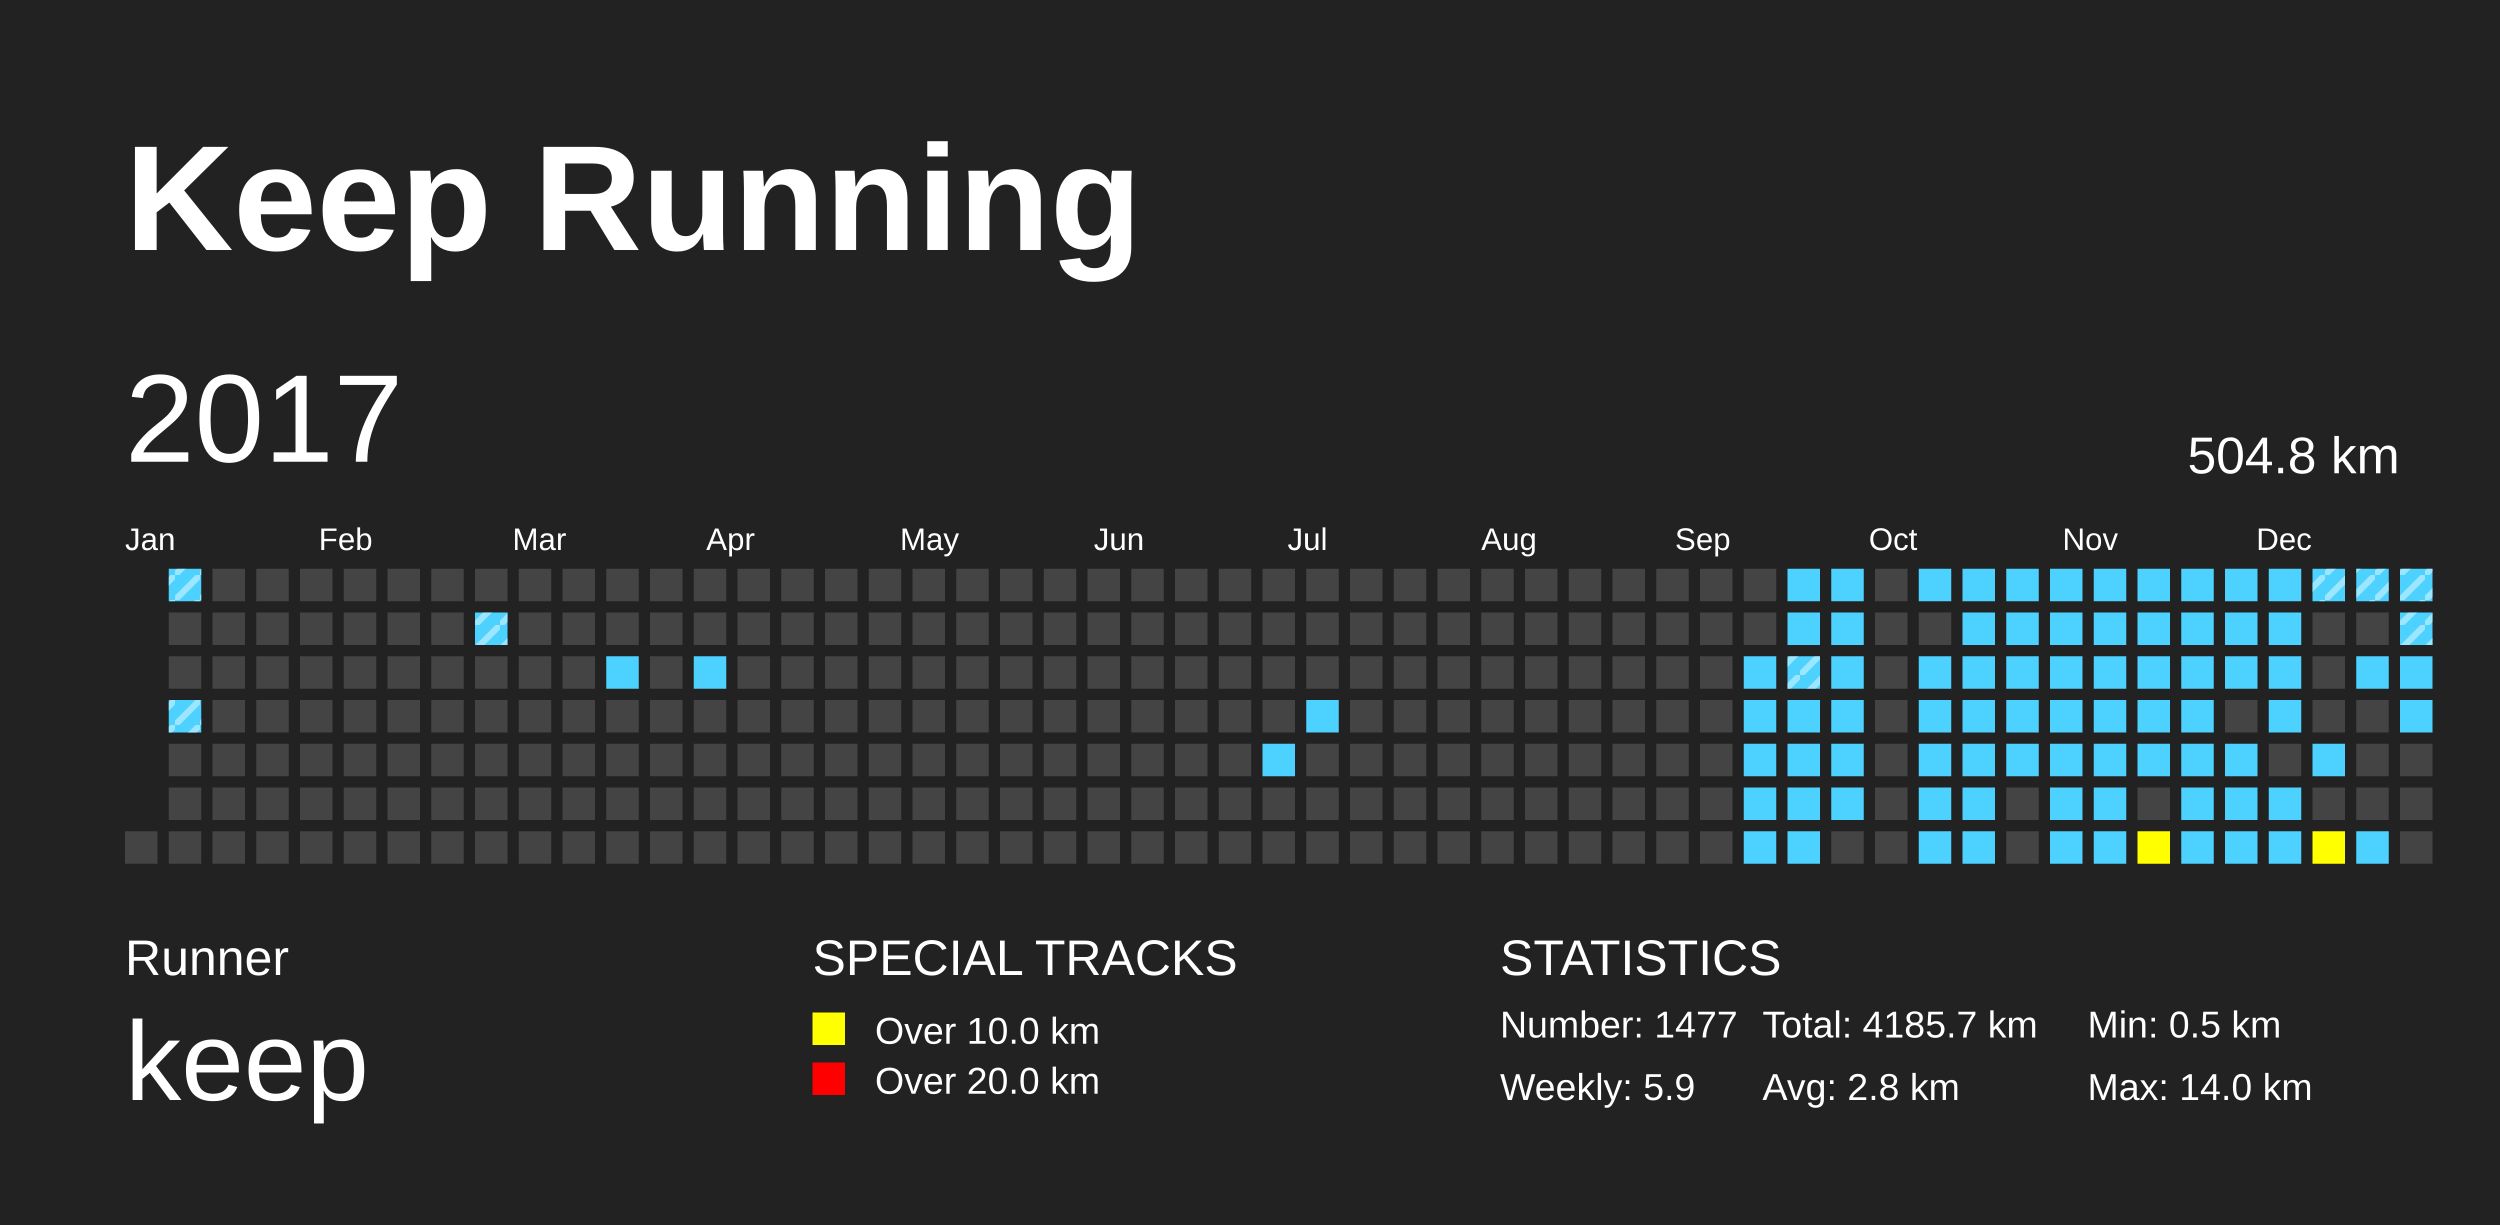
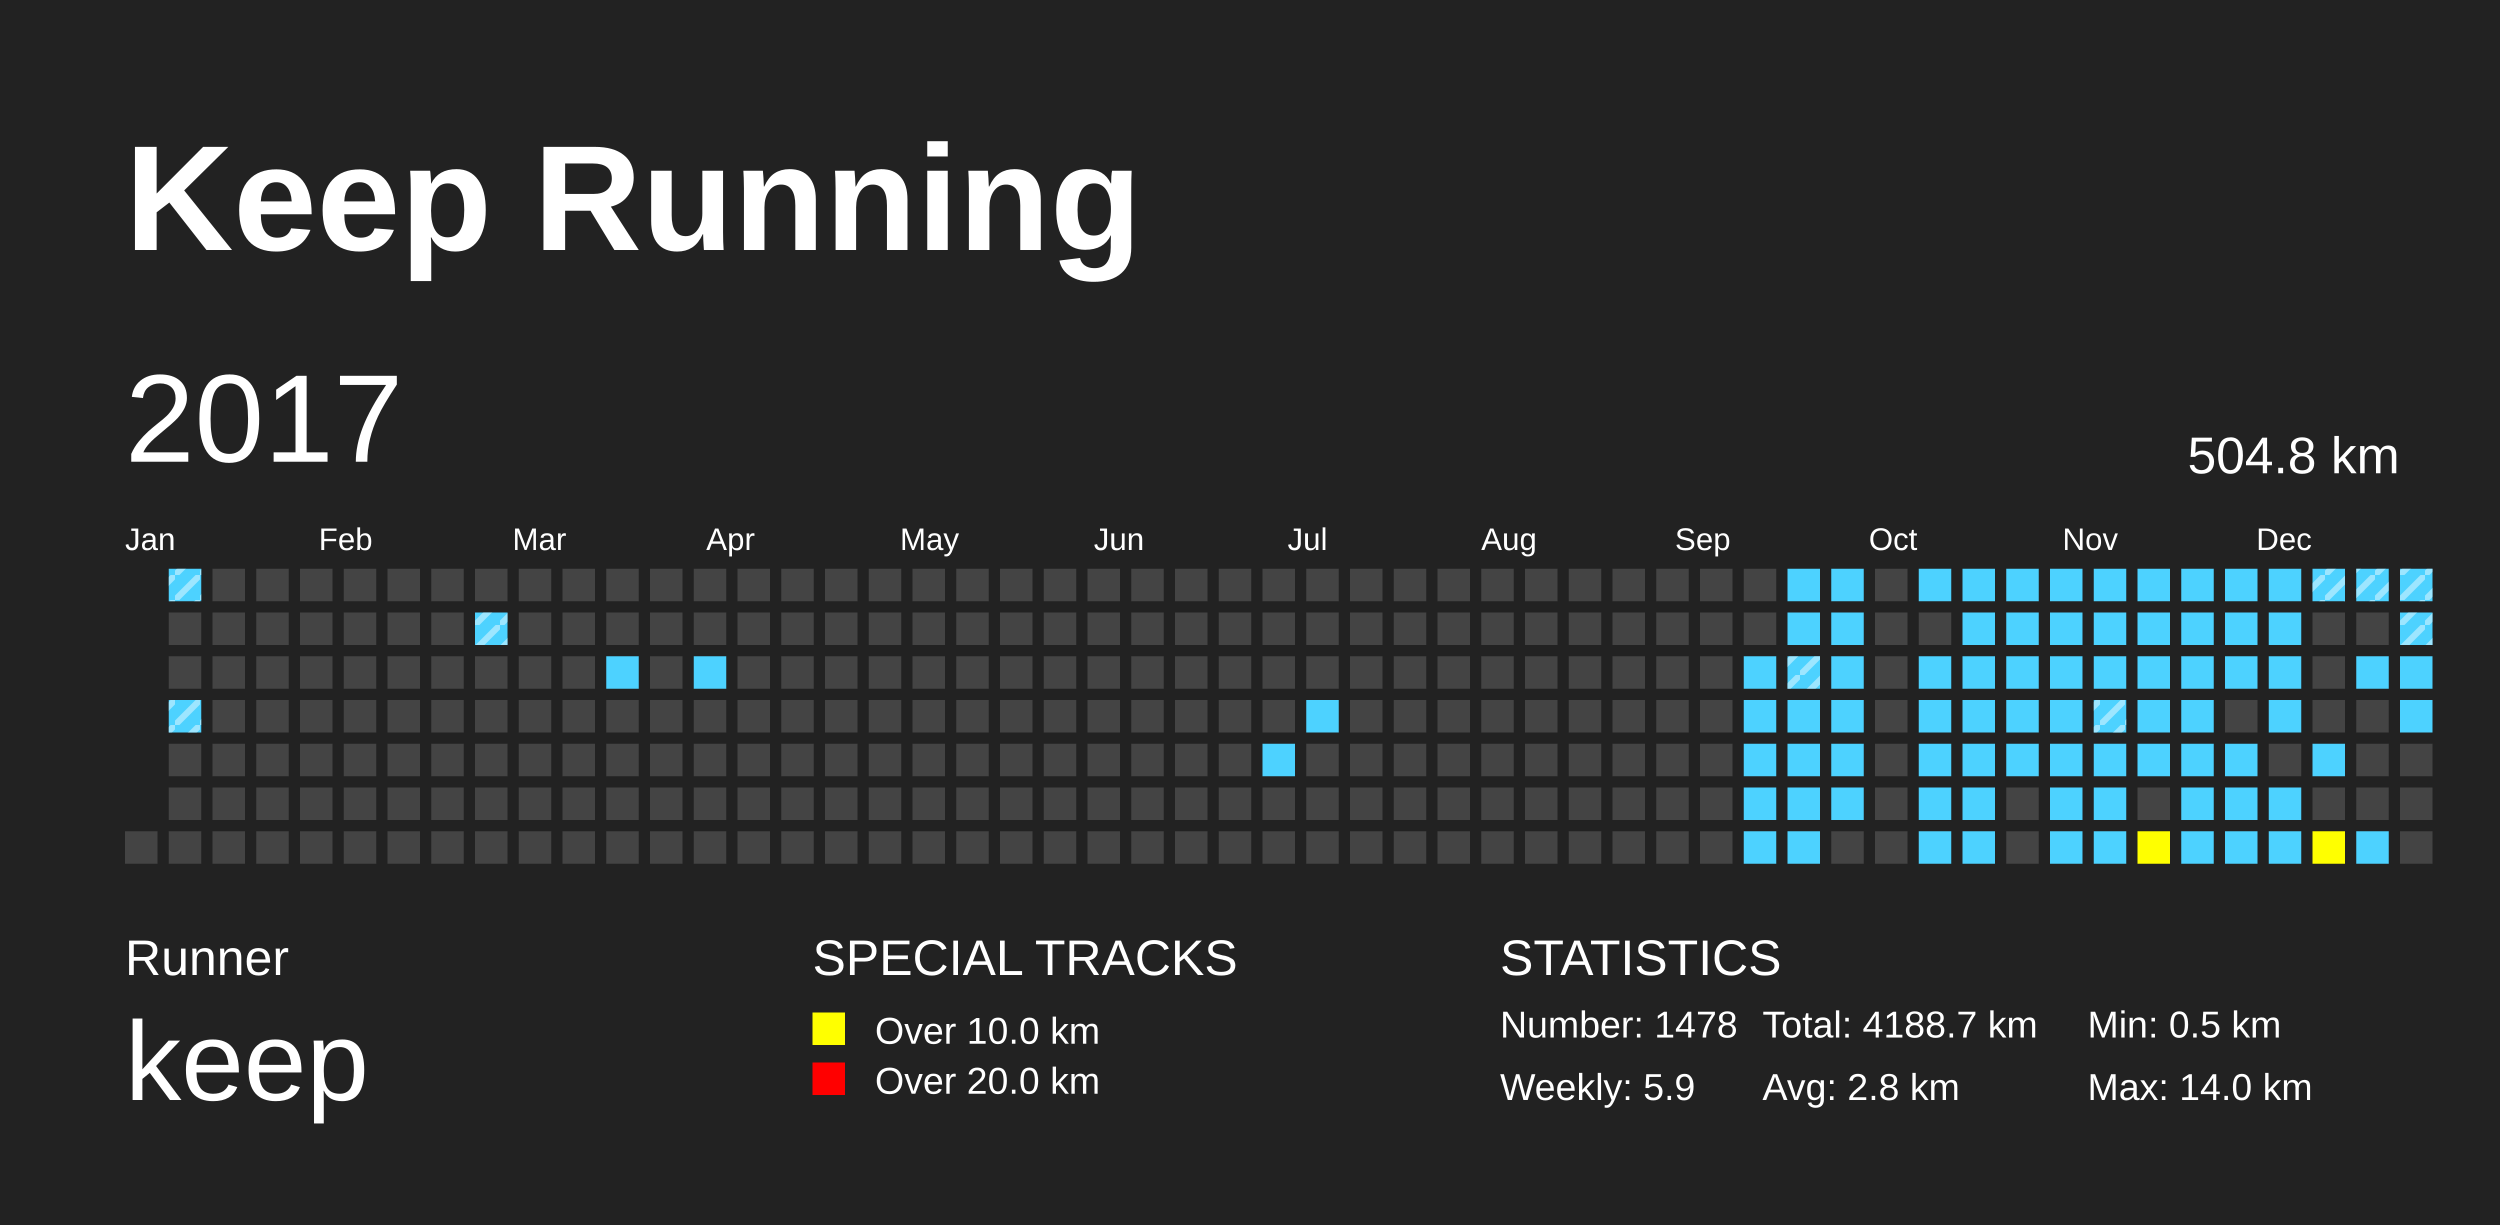
<svg xmlns="http://www.w3.org/2000/svg" baseProfile="full" height="98mm" version="1.1" viewBox="0,0,200,98" width="200mm">
  <defs>
    <pattern height="2" id="indoor-stripe" patternUnits="userSpaceOnUse" width="2">
      <line stroke="white" stroke-opacity="0.45" stroke-width="0.5" x1="0" x2="2" y1="2" y2="0" />
    </pattern>
  </defs>
  <rect fill="#222222" height="98" width="200" x="0" y="0" />
  <text fill="#FFFFFF" style="font-size:12px; font-family:Arial; font-weight:bold;" x="10" y="20">Keep Running</text>
  <text fill="#FFFFFF" style="font-size:4px; font-family:Arial" x="10" y="78">Runner</text>
  <text fill="#FFFFFF" style="font-size:9px; font-family:Arial" x="10" y="88">keep</text>
  <text fill="#FFFFFF" style="font-size:4px; font-family:Arial" x="65" y="78">SPECIAL TRACKS</text>
  <rect fill="yellow" height="2.6" width="2.6" x="65" y="81" />
  <text fill="#FFFFFF" style="font-size:3px; font-family:Arial" x="70" y="83.5">Over 10.0 km</text>
  <rect fill="red" height="2.6" width="2.6" x="65" y="85" />
  <text fill="#FFFFFF" style="font-size:3px; font-family:Arial" x="70" y="87.5">Over 20.0 km</text>
  <text fill="#FFFFFF" style="font-size:4px; font-family:Arial" x="120" y="78">STATISTICS</text>
-   <text fill="#FFFFFF" style="font-size:3px; font-family:Arial" x="120" y="83">Number: 1477</text>
+   <text fill="#FFFFFF" style="font-size:3px; font-family:Arial" x="120" y="83">Number: 1478</text>
  <text fill="#FFFFFF" style="font-size:3px; font-family:Arial" x="120" y="88">Weekly: 5.9</text>
-   <text fill="#FFFFFF" style="font-size:3px; font-family:Arial" x="141" y="83">Total: 4185.7 km</text>
+   <text fill="#FFFFFF" style="font-size:3px; font-family:Arial" x="141" y="83">Total: 4188.7 km</text>
  <text fill="#FFFFFF" style="font-size:3px; font-family:Arial" x="141" y="88">Avg: 2.8 km</text>
  <text fill="#FFFFFF" style="font-size:3px; font-family:Arial" x="167" y="83">Min: 0.5 km</text>
  <text fill="#FFFFFF" style="font-size:3px; font-family:Arial" x="167" y="88">Max: 14.0 km</text>
  <text dominant-baseline="hanging" fill="#FFFFFF" style="font-size:10.0px; font-family:Arial;" x="10" y="30">2017</text>
  <text dominant-baseline="hanging" fill="#FFFFFF" style="font-size:4.125px; font-family:Arial;" x="175" y="35">504.8 km</text>
  <text fill="#FFFFFF" style="font-size:2.5px; font-family:Arial" x="10.0" y="44">Jan</text>
  <text fill="#FFFFFF" style="font-size:2.5px; font-family:Arial" x="25.5" y="44">Feb</text>
  <text fill="#FFFFFF" style="font-size:2.5px; font-family:Arial" x="41.0" y="44">Mar</text>
  <text fill="#FFFFFF" style="font-size:2.5px; font-family:Arial" x="56.5" y="44">Apr</text>
  <text fill="#FFFFFF" style="font-size:2.5px; font-family:Arial" x="72.0" y="44">May</text>
  <text fill="#FFFFFF" style="font-size:2.5px; font-family:Arial" x="87.5" y="44">Jun</text>
  <text fill="#FFFFFF" style="font-size:2.5px; font-family:Arial" x="103.0" y="44">Jul</text>
  <text fill="#FFFFFF" style="font-size:2.5px; font-family:Arial" x="118.5" y="44">Aug</text>
  <text fill="#FFFFFF" style="font-size:2.5px; font-family:Arial" x="134.0" y="44">Sep</text>
  <text fill="#FFFFFF" style="font-size:2.5px; font-family:Arial" x="149.5" y="44">Oct</text>
  <text fill="#FFFFFF" style="font-size:2.5px; font-family:Arial" x="165.0" y="44">Nov</text>
  <text fill="#FFFFFF" style="font-size:2.5px; font-family:Arial" x="180.5" y="44">Dec</text>
  <rect fill="#444444" height="2.6" width="2.6" x="10.0" y="66.5" />
  <rect fill="#4DD2FF" height="2.6" width="2.6" x="13.5" y="45.5" />
  <rect fill="url(#indoor-stripe)" height="2.6" style="pointer-events: none;" width="2.6" x="13.5" y="45.5" />
  <rect fill="#444444" height="2.6" width="2.6" x="13.5" y="49.0" />
  <rect fill="#444444" height="2.6" width="2.6" x="13.5" y="52.5" />
  <rect fill="#4DD2FF" height="2.6" width="2.6" x="13.5" y="56.0" />
  <rect fill="url(#indoor-stripe)" height="2.6" style="pointer-events: none;" width="2.6" x="13.5" y="56.0" />
  <rect fill="#444444" height="2.6" width="2.6" x="13.5" y="59.5" />
  <rect fill="#444444" height="2.6" width="2.6" x="13.5" y="63.0" />
  <rect fill="#444444" height="2.6" width="2.6" x="13.5" y="66.5" />
  <rect fill="#444444" height="2.6" width="2.6" x="17.0" y="45.5" />
  <rect fill="#444444" height="2.6" width="2.6" x="17.0" y="49.0" />
  <rect fill="#444444" height="2.6" width="2.6" x="17.0" y="52.5" />
  <rect fill="#444444" height="2.6" width="2.6" x="17.0" y="56.0" />
  <rect fill="#444444" height="2.6" width="2.6" x="17.0" y="59.5" />
  <rect fill="#444444" height="2.6" width="2.6" x="17.0" y="63.0" />
  <rect fill="#444444" height="2.6" width="2.6" x="17.0" y="66.5" />
  <rect fill="#444444" height="2.6" width="2.6" x="20.5" y="45.5" />
  <rect fill="#444444" height="2.6" width="2.6" x="20.5" y="49.0" />
  <rect fill="#444444" height="2.6" width="2.6" x="20.5" y="52.5" />
  <rect fill="#444444" height="2.6" width="2.6" x="20.5" y="56.0" />
  <rect fill="#444444" height="2.6" width="2.6" x="20.5" y="59.5" />
  <rect fill="#444444" height="2.6" width="2.6" x="20.5" y="63.0" />
  <rect fill="#444444" height="2.6" width="2.6" x="20.5" y="66.5" />
  <rect fill="#444444" height="2.6" width="2.6" x="24.0" y="45.5" />
  <rect fill="#444444" height="2.6" width="2.6" x="24.0" y="49.0" />
  <rect fill="#444444" height="2.6" width="2.6" x="24.0" y="52.5" />
  <rect fill="#444444" height="2.6" width="2.6" x="24.0" y="56.0" />
  <rect fill="#444444" height="2.6" width="2.6" x="24.0" y="59.5" />
  <rect fill="#444444" height="2.6" width="2.6" x="24.0" y="63.0" />
  <rect fill="#444444" height="2.6" width="2.6" x="24.0" y="66.5" />
  <rect fill="#444444" height="2.6" width="2.6" x="27.5" y="45.5" />
  <rect fill="#444444" height="2.6" width="2.6" x="27.5" y="49.0" />
  <rect fill="#444444" height="2.6" width="2.6" x="27.5" y="52.5" />
  <rect fill="#444444" height="2.6" width="2.6" x="27.5" y="56.0" />
  <rect fill="#444444" height="2.6" width="2.6" x="27.5" y="59.5" />
  <rect fill="#444444" height="2.6" width="2.6" x="27.5" y="63.0" />
  <rect fill="#444444" height="2.6" width="2.6" x="27.5" y="66.5" />
  <rect fill="#444444" height="2.6" width="2.6" x="31.0" y="45.5" />
  <rect fill="#444444" height="2.6" width="2.6" x="31.0" y="49.0" />
  <rect fill="#444444" height="2.6" width="2.6" x="31.0" y="52.5" />
  <rect fill="#444444" height="2.6" width="2.6" x="31.0" y="56.0" />
  <rect fill="#444444" height="2.6" width="2.6" x="31.0" y="59.5" />
  <rect fill="#444444" height="2.6" width="2.6" x="31.0" y="63.0" />
  <rect fill="#444444" height="2.6" width="2.6" x="31.0" y="66.5" />
  <rect fill="#444444" height="2.6" width="2.6" x="34.5" y="45.5" />
  <rect fill="#444444" height="2.6" width="2.6" x="34.5" y="49.0" />
  <rect fill="#444444" height="2.6" width="2.6" x="34.5" y="52.5" />
  <rect fill="#444444" height="2.6" width="2.6" x="34.5" y="56.0" />
  <rect fill="#444444" height="2.6" width="2.6" x="34.5" y="59.5" />
  <rect fill="#444444" height="2.6" width="2.6" x="34.5" y="63.0" />
  <rect fill="#444444" height="2.6" width="2.6" x="34.5" y="66.5" />
  <rect fill="#444444" height="2.6" width="2.6" x="38.0" y="45.5" />
  <rect fill="#4DD2FF" height="2.6" width="2.6" x="38.0" y="49.0" />
  <rect fill="url(#indoor-stripe)" height="2.6" style="pointer-events: none;" width="2.6" x="38.0" y="49.0" />
  <rect fill="#444444" height="2.6" width="2.6" x="38.0" y="52.5" />
  <rect fill="#444444" height="2.6" width="2.6" x="38.0" y="56.0" />
  <rect fill="#444444" height="2.6" width="2.6" x="38.0" y="59.5" />
  <rect fill="#444444" height="2.6" width="2.6" x="38.0" y="63.0" />
  <rect fill="#444444" height="2.6" width="2.6" x="38.0" y="66.5" />
  <rect fill="#444444" height="2.6" width="2.6" x="41.5" y="45.5" />
  <rect fill="#444444" height="2.6" width="2.6" x="41.5" y="49.0" />
  <rect fill="#444444" height="2.6" width="2.6" x="41.5" y="52.5" />
  <rect fill="#444444" height="2.6" width="2.6" x="41.5" y="56.0" />
  <rect fill="#444444" height="2.6" width="2.6" x="41.5" y="59.5" />
  <rect fill="#444444" height="2.6" width="2.6" x="41.5" y="63.0" />
  <rect fill="#444444" height="2.6" width="2.6" x="41.5" y="66.5" />
  <rect fill="#444444" height="2.6" width="2.6" x="45.0" y="45.5" />
  <rect fill="#444444" height="2.6" width="2.6" x="45.0" y="49.0" />
  <rect fill="#444444" height="2.6" width="2.6" x="45.0" y="52.5" />
  <rect fill="#444444" height="2.6" width="2.6" x="45.0" y="56.0" />
  <rect fill="#444444" height="2.6" width="2.6" x="45.0" y="59.5" />
  <rect fill="#444444" height="2.6" width="2.6" x="45.0" y="63.0" />
  <rect fill="#444444" height="2.6" width="2.6" x="45.0" y="66.5" />
  <rect fill="#444444" height="2.6" width="2.6" x="48.5" y="45.5" />
  <rect fill="#444444" height="2.6" width="2.6" x="48.5" y="49.0" />
  <rect fill="#4DD2FF" height="2.6" width="2.6" x="48.5" y="52.5" />
  <rect fill="#444444" height="2.6" width="2.6" x="48.5" y="56.0" />
  <rect fill="#444444" height="2.6" width="2.6" x="48.5" y="59.5" />
  <rect fill="#444444" height="2.6" width="2.6" x="48.5" y="63.0" />
  <rect fill="#444444" height="2.6" width="2.6" x="48.5" y="66.5" />
  <rect fill="#444444" height="2.6" width="2.6" x="52.0" y="45.5" />
  <rect fill="#444444" height="2.6" width="2.6" x="52.0" y="49.0" />
  <rect fill="#444444" height="2.6" width="2.6" x="52.0" y="52.5" />
  <rect fill="#444444" height="2.6" width="2.6" x="52.0" y="56.0" />
  <rect fill="#444444" height="2.6" width="2.6" x="52.0" y="59.5" />
  <rect fill="#444444" height="2.6" width="2.6" x="52.0" y="63.0" />
  <rect fill="#444444" height="2.6" width="2.6" x="52.0" y="66.5" />
  <rect fill="#444444" height="2.6" width="2.6" x="55.5" y="45.5" />
  <rect fill="#444444" height="2.6" width="2.6" x="55.5" y="49.0" />
  <rect fill="#4DD2FF" height="2.6" width="2.6" x="55.5" y="52.5" />
  <rect fill="#444444" height="2.6" width="2.6" x="55.5" y="56.0" />
  <rect fill="#444444" height="2.6" width="2.6" x="55.5" y="59.5" />
  <rect fill="#444444" height="2.6" width="2.6" x="55.5" y="63.0" />
  <rect fill="#444444" height="2.6" width="2.6" x="55.5" y="66.5" />
  <rect fill="#444444" height="2.6" width="2.6" x="59.0" y="45.5" />
  <rect fill="#444444" height="2.6" width="2.6" x="59.0" y="49.0" />
  <rect fill="#444444" height="2.6" width="2.6" x="59.0" y="52.5" />
  <rect fill="#444444" height="2.6" width="2.6" x="59.0" y="56.0" />
  <rect fill="#444444" height="2.6" width="2.6" x="59.0" y="59.5" />
  <rect fill="#444444" height="2.6" width="2.6" x="59.0" y="63.0" />
  <rect fill="#444444" height="2.6" width="2.6" x="59.0" y="66.5" />
  <rect fill="#444444" height="2.6" width="2.6" x="62.5" y="45.5" />
  <rect fill="#444444" height="2.6" width="2.6" x="62.5" y="49.0" />
  <rect fill="#444444" height="2.6" width="2.6" x="62.5" y="52.5" />
  <rect fill="#444444" height="2.6" width="2.6" x="62.5" y="56.0" />
  <rect fill="#444444" height="2.6" width="2.6" x="62.5" y="59.5" />
  <rect fill="#444444" height="2.6" width="2.6" x="62.5" y="63.0" />
  <rect fill="#444444" height="2.6" width="2.6" x="62.5" y="66.5" />
  <rect fill="#444444" height="2.6" width="2.6" x="66.0" y="45.5" />
  <rect fill="#444444" height="2.6" width="2.6" x="66.0" y="49.0" />
  <rect fill="#444444" height="2.6" width="2.6" x="66.0" y="52.5" />
  <rect fill="#444444" height="2.6" width="2.6" x="66.0" y="56.0" />
  <rect fill="#444444" height="2.6" width="2.6" x="66.0" y="59.5" />
  <rect fill="#444444" height="2.6" width="2.6" x="66.0" y="63.0" />
  <rect fill="#444444" height="2.6" width="2.6" x="66.0" y="66.5" />
  <rect fill="#444444" height="2.6" width="2.6" x="69.5" y="45.5" />
  <rect fill="#444444" height="2.6" width="2.6" x="69.5" y="49.0" />
  <rect fill="#444444" height="2.6" width="2.6" x="69.5" y="52.5" />
  <rect fill="#444444" height="2.6" width="2.6" x="69.5" y="56.0" />
  <rect fill="#444444" height="2.6" width="2.6" x="69.5" y="59.5" />
  <rect fill="#444444" height="2.6" width="2.6" x="69.5" y="63.0" />
  <rect fill="#444444" height="2.6" width="2.6" x="69.5" y="66.5" />
  <rect fill="#444444" height="2.6" width="2.6" x="73.0" y="45.5" />
  <rect fill="#444444" height="2.6" width="2.6" x="73.0" y="49.0" />
  <rect fill="#444444" height="2.6" width="2.6" x="73.0" y="52.5" />
  <rect fill="#444444" height="2.6" width="2.6" x="73.0" y="56.0" />
  <rect fill="#444444" height="2.6" width="2.6" x="73.0" y="59.5" />
  <rect fill="#444444" height="2.6" width="2.6" x="73.0" y="63.0" />
  <rect fill="#444444" height="2.6" width="2.6" x="73.0" y="66.5" />
  <rect fill="#444444" height="2.6" width="2.6" x="76.5" y="45.5" />
  <rect fill="#444444" height="2.6" width="2.6" x="76.5" y="49.0" />
  <rect fill="#444444" height="2.6" width="2.6" x="76.5" y="52.5" />
  <rect fill="#444444" height="2.6" width="2.6" x="76.5" y="56.0" />
  <rect fill="#444444" height="2.6" width="2.6" x="76.5" y="59.5" />
  <rect fill="#444444" height="2.6" width="2.6" x="76.5" y="63.0" />
  <rect fill="#444444" height="2.6" width="2.6" x="76.5" y="66.5" />
  <rect fill="#444444" height="2.6" width="2.6" x="80.0" y="45.5" />
  <rect fill="#444444" height="2.6" width="2.6" x="80.0" y="49.0" />
  <rect fill="#444444" height="2.6" width="2.6" x="80.0" y="52.5" />
  <rect fill="#444444" height="2.6" width="2.6" x="80.0" y="56.0" />
  <rect fill="#444444" height="2.6" width="2.6" x="80.0" y="59.5" />
  <rect fill="#444444" height="2.6" width="2.6" x="80.0" y="63.0" />
  <rect fill="#444444" height="2.6" width="2.6" x="80.0" y="66.5" />
  <rect fill="#444444" height="2.6" width="2.6" x="83.5" y="45.5" />
  <rect fill="#444444" height="2.6" width="2.6" x="83.5" y="49.0" />
  <rect fill="#444444" height="2.6" width="2.6" x="83.5" y="52.5" />
  <rect fill="#444444" height="2.6" width="2.6" x="83.5" y="56.0" />
  <rect fill="#444444" height="2.6" width="2.6" x="83.5" y="59.5" />
  <rect fill="#444444" height="2.6" width="2.6" x="83.5" y="63.0" />
  <rect fill="#444444" height="2.6" width="2.6" x="83.5" y="66.5" />
  <rect fill="#444444" height="2.6" width="2.6" x="87.0" y="45.5" />
  <rect fill="#444444" height="2.6" width="2.6" x="87.0" y="49.0" />
  <rect fill="#444444" height="2.6" width="2.6" x="87.0" y="52.5" />
  <rect fill="#444444" height="2.6" width="2.6" x="87.0" y="56.0" />
  <rect fill="#444444" height="2.6" width="2.6" x="87.0" y="59.5" />
  <rect fill="#444444" height="2.6" width="2.6" x="87.0" y="63.0" />
  <rect fill="#444444" height="2.6" width="2.6" x="87.0" y="66.5" />
  <rect fill="#444444" height="2.6" width="2.6" x="90.5" y="45.5" />
  <rect fill="#444444" height="2.6" width="2.6" x="90.5" y="49.0" />
  <rect fill="#444444" height="2.6" width="2.6" x="90.5" y="52.5" />
  <rect fill="#444444" height="2.6" width="2.6" x="90.5" y="56.0" />
  <rect fill="#444444" height="2.6" width="2.6" x="90.5" y="59.5" />
  <rect fill="#444444" height="2.6" width="2.6" x="90.5" y="63.0" />
  <rect fill="#444444" height="2.6" width="2.6" x="90.5" y="66.5" />
  <rect fill="#444444" height="2.6" width="2.6" x="94.0" y="45.5" />
  <rect fill="#444444" height="2.6" width="2.6" x="94.0" y="49.0" />
  <rect fill="#444444" height="2.6" width="2.6" x="94.0" y="52.5" />
  <rect fill="#444444" height="2.6" width="2.6" x="94.0" y="56.0" />
  <rect fill="#444444" height="2.6" width="2.6" x="94.0" y="59.5" />
  <rect fill="#444444" height="2.6" width="2.6" x="94.0" y="63.0" />
  <rect fill="#444444" height="2.6" width="2.6" x="94.0" y="66.5" />
  <rect fill="#444444" height="2.6" width="2.6" x="97.5" y="45.5" />
  <rect fill="#444444" height="2.6" width="2.6" x="97.5" y="49.0" />
  <rect fill="#444444" height="2.6" width="2.6" x="97.5" y="52.5" />
  <rect fill="#444444" height="2.6" width="2.6" x="97.5" y="56.0" />
  <rect fill="#444444" height="2.6" width="2.6" x="97.5" y="59.5" />
  <rect fill="#444444" height="2.6" width="2.6" x="97.5" y="63.0" />
  <rect fill="#444444" height="2.6" width="2.6" x="97.5" y="66.5" />
  <rect fill="#444444" height="2.6" width="2.6" x="101.0" y="45.5" />
  <rect fill="#444444" height="2.6" width="2.6" x="101.0" y="49.0" />
  <rect fill="#444444" height="2.6" width="2.6" x="101.0" y="52.5" />
  <rect fill="#444444" height="2.6" width="2.6" x="101.0" y="56.0" />
  <rect fill="#4DD2FF" height="2.6" width="2.6" x="101.0" y="59.5" />
  <rect fill="#444444" height="2.6" width="2.6" x="101.0" y="63.0" />
  <rect fill="#444444" height="2.6" width="2.6" x="101.0" y="66.5" />
  <rect fill="#444444" height="2.6" width="2.6" x="104.5" y="45.5" />
  <rect fill="#444444" height="2.6" width="2.6" x="104.5" y="49.0" />
  <rect fill="#444444" height="2.6" width="2.6" x="104.5" y="52.5" />
  <rect fill="#4DD2FF" height="2.6" width="2.6" x="104.5" y="56.0" />
  <rect fill="#444444" height="2.6" width="2.6" x="104.5" y="59.5" />
  <rect fill="#444444" height="2.6" width="2.6" x="104.5" y="63.0" />
  <rect fill="#444444" height="2.6" width="2.6" x="104.5" y="66.5" />
  <rect fill="#444444" height="2.6" width="2.6" x="108.0" y="45.5" />
  <rect fill="#444444" height="2.6" width="2.6" x="108.0" y="49.0" />
  <rect fill="#444444" height="2.6" width="2.6" x="108.0" y="52.5" />
  <rect fill="#444444" height="2.6" width="2.6" x="108.0" y="56.0" />
  <rect fill="#444444" height="2.6" width="2.6" x="108.0" y="59.5" />
  <rect fill="#444444" height="2.6" width="2.6" x="108.0" y="63.0" />
  <rect fill="#444444" height="2.6" width="2.6" x="108.0" y="66.5" />
  <rect fill="#444444" height="2.6" width="2.6" x="111.5" y="45.5" />
  <rect fill="#444444" height="2.6" width="2.6" x="111.5" y="49.0" />
  <rect fill="#444444" height="2.6" width="2.6" x="111.5" y="52.5" />
  <rect fill="#444444" height="2.6" width="2.6" x="111.5" y="56.0" />
  <rect fill="#444444" height="2.6" width="2.6" x="111.5" y="59.5" />
  <rect fill="#444444" height="2.6" width="2.6" x="111.5" y="63.0" />
  <rect fill="#444444" height="2.6" width="2.6" x="111.5" y="66.5" />
  <rect fill="#444444" height="2.6" width="2.6" x="115.0" y="45.5" />
  <rect fill="#444444" height="2.6" width="2.6" x="115.0" y="49.0" />
  <rect fill="#444444" height="2.6" width="2.6" x="115.0" y="52.5" />
  <rect fill="#444444" height="2.6" width="2.6" x="115.0" y="56.0" />
  <rect fill="#444444" height="2.6" width="2.6" x="115.0" y="59.5" />
  <rect fill="#444444" height="2.6" width="2.6" x="115.0" y="63.0" />
  <rect fill="#444444" height="2.6" width="2.6" x="115.0" y="66.5" />
  <rect fill="#444444" height="2.6" width="2.6" x="118.5" y="45.5" />
  <rect fill="#444444" height="2.6" width="2.6" x="118.5" y="49.0" />
  <rect fill="#444444" height="2.6" width="2.6" x="118.5" y="52.5" />
  <rect fill="#444444" height="2.6" width="2.6" x="118.5" y="56.0" />
  <rect fill="#444444" height="2.6" width="2.6" x="118.5" y="59.5" />
  <rect fill="#444444" height="2.6" width="2.6" x="118.5" y="63.0" />
  <rect fill="#444444" height="2.6" width="2.6" x="118.5" y="66.5" />
  <rect fill="#444444" height="2.6" width="2.6" x="122.0" y="45.5" />
  <rect fill="#444444" height="2.6" width="2.6" x="122.0" y="49.0" />
  <rect fill="#444444" height="2.6" width="2.6" x="122.0" y="52.5" />
  <rect fill="#444444" height="2.6" width="2.6" x="122.0" y="56.0" />
  <rect fill="#444444" height="2.6" width="2.6" x="122.0" y="59.5" />
  <rect fill="#444444" height="2.6" width="2.6" x="122.0" y="63.0" />
  <rect fill="#444444" height="2.6" width="2.6" x="122.0" y="66.5" />
  <rect fill="#444444" height="2.6" width="2.6" x="125.5" y="45.5" />
  <rect fill="#444444" height="2.6" width="2.6" x="125.5" y="49.0" />
  <rect fill="#444444" height="2.6" width="2.6" x="125.5" y="52.5" />
  <rect fill="#444444" height="2.6" width="2.6" x="125.5" y="56.0" />
  <rect fill="#444444" height="2.6" width="2.6" x="125.5" y="59.5" />
  <rect fill="#444444" height="2.6" width="2.6" x="125.5" y="63.0" />
  <rect fill="#444444" height="2.6" width="2.6" x="125.5" y="66.5" />
  <rect fill="#444444" height="2.6" width="2.6" x="129.0" y="45.5" />
  <rect fill="#444444" height="2.6" width="2.6" x="129.0" y="49.0" />
  <rect fill="#444444" height="2.6" width="2.6" x="129.0" y="52.5" />
  <rect fill="#444444" height="2.6" width="2.6" x="129.0" y="56.0" />
  <rect fill="#444444" height="2.6" width="2.6" x="129.0" y="59.5" />
  <rect fill="#444444" height="2.6" width="2.6" x="129.0" y="63.0" />
  <rect fill="#444444" height="2.6" width="2.6" x="129.0" y="66.5" />
  <rect fill="#444444" height="2.6" width="2.6" x="132.5" y="45.5" />
  <rect fill="#444444" height="2.6" width="2.6" x="132.5" y="49.0" />
  <rect fill="#444444" height="2.6" width="2.6" x="132.5" y="52.5" />
  <rect fill="#444444" height="2.6" width="2.6" x="132.5" y="56.0" />
  <rect fill="#444444" height="2.6" width="2.6" x="132.5" y="59.5" />
  <rect fill="#444444" height="2.6" width="2.6" x="132.5" y="63.0" />
  <rect fill="#444444" height="2.6" width="2.6" x="132.5" y="66.5" />
  <rect fill="#444444" height="2.6" width="2.6" x="136.0" y="45.5" />
  <rect fill="#444444" height="2.6" width="2.6" x="136.0" y="49.0" />
  <rect fill="#444444" height="2.6" width="2.6" x="136.0" y="52.5" />
  <rect fill="#444444" height="2.6" width="2.6" x="136.0" y="56.0" />
  <rect fill="#444444" height="2.6" width="2.6" x="136.0" y="59.5" />
  <rect fill="#444444" height="2.6" width="2.6" x="136.0" y="63.0" />
  <rect fill="#444444" height="2.6" width="2.6" x="136.0" y="66.5" />
  <rect fill="#444444" height="2.6" width="2.6" x="139.5" y="45.5" />
  <rect fill="#444444" height="2.6" width="2.6" x="139.5" y="49.0" />
  <rect fill="#4DD2FF" height="2.6" width="2.6" x="139.5" y="52.5" />
  <rect fill="#4DD2FF" height="2.6" width="2.6" x="139.5" y="56.0" />
  <rect fill="#4DD2FF" height="2.6" width="2.6" x="139.5" y="59.5" />
  <rect fill="#4DD2FF" height="2.6" width="2.6" x="139.5" y="63.0" />
  <rect fill="#4DD2FF" height="2.6" width="2.6" x="139.5" y="66.5" />
  <rect fill="#4DD2FF" height="2.6" width="2.6" x="143.0" y="45.5" />
  <rect fill="#4DD2FF" height="2.6" width="2.6" x="143.0" y="49.0" />
  <rect fill="#4DD2FF" height="2.6" width="2.6" x="143.0" y="52.5" />
  <rect fill="url(#indoor-stripe)" height="2.6" style="pointer-events: none;" width="2.6" x="143.0" y="52.5" />
  <rect fill="#4DD2FF" height="2.6" width="2.6" x="143.0" y="56.0" />
  <rect fill="#4DD2FF" height="2.6" width="2.6" x="143.0" y="59.5" />
  <rect fill="#4DD2FF" height="2.6" width="2.6" x="143.0" y="63.0" />
  <rect fill="#4DD2FF" height="2.6" width="2.6" x="143.0" y="66.5" />
  <rect fill="#4DD2FF" height="2.6" width="2.6" x="146.5" y="45.5" />
  <rect fill="#4DD2FF" height="2.6" width="2.6" x="146.5" y="49.0" />
  <rect fill="#4DD2FF" height="2.6" width="2.6" x="146.5" y="52.5" />
  <rect fill="#4DD2FF" height="2.6" width="2.6" x="146.5" y="56.0" />
  <rect fill="#4DD2FF" height="2.6" width="2.6" x="146.5" y="59.5" />
  <rect fill="#4DD2FF" height="2.6" width="2.6" x="146.5" y="63.0" />
  <rect fill="#444444" height="2.6" width="2.6" x="146.5" y="66.5" />
  <rect fill="#444444" height="2.6" width="2.6" x="150.0" y="45.5" />
  <rect fill="#444444" height="2.6" width="2.6" x="150.0" y="49.0" />
  <rect fill="#444444" height="2.6" width="2.6" x="150.0" y="52.5" />
  <rect fill="#444444" height="2.6" width="2.6" x="150.0" y="56.0" />
  <rect fill="#444444" height="2.6" width="2.6" x="150.0" y="59.5" />
  <rect fill="#444444" height="2.6" width="2.6" x="150.0" y="63.0" />
  <rect fill="#444444" height="2.6" width="2.6" x="150.0" y="66.5" />
  <rect fill="#4DD2FF" height="2.6" width="2.6" x="153.5" y="45.5" />
  <rect fill="#444444" height="2.6" width="2.6" x="153.5" y="49.0" />
  <rect fill="#4DD2FF" height="2.6" width="2.6" x="153.5" y="52.5" />
  <rect fill="#4DD2FF" height="2.6" width="2.6" x="153.5" y="56.0" />
  <rect fill="#4DD2FF" height="2.6" width="2.6" x="153.5" y="59.5" />
  <rect fill="#4DD2FF" height="2.6" width="2.6" x="153.5" y="63.0" />
  <rect fill="#4DD2FF" height="2.6" width="2.6" x="153.5" y="66.5" />
  <rect fill="#4DD2FF" height="2.6" width="2.6" x="157.0" y="45.5" />
  <rect fill="#4DD2FF" height="2.6" width="2.6" x="157.0" y="49.0" />
  <rect fill="#4DD2FF" height="2.6" width="2.6" x="157.0" y="52.5" />
  <rect fill="#4DD2FF" height="2.6" width="2.6" x="157.0" y="56.0" />
  <rect fill="#4DD2FF" height="2.6" width="2.6" x="157.0" y="59.5" />
  <rect fill="#4DD2FF" height="2.6" width="2.6" x="157.0" y="63.0" />
  <rect fill="#4DD2FF" height="2.6" width="2.6" x="157.0" y="66.5" />
  <rect fill="#4DD2FF" height="2.6" width="2.6" x="160.5" y="45.5" />
  <rect fill="#4DD2FF" height="2.6" width="2.6" x="160.5" y="49.0" />
  <rect fill="#4DD2FF" height="2.6" width="2.6" x="160.5" y="52.5" />
  <rect fill="#4DD2FF" height="2.6" width="2.6" x="160.5" y="56.0" />
  <rect fill="#4DD2FF" height="2.6" width="2.6" x="160.5" y="59.5" />
  <rect fill="#444444" height="2.6" width="2.6" x="160.5" y="63.0" />
  <rect fill="#444444" height="2.6" width="2.6" x="160.5" y="66.5" />
  <rect fill="#4DD2FF" height="2.6" width="2.6" x="164.0" y="45.5" />
  <rect fill="#4DD2FF" height="2.6" width="2.6" x="164.0" y="49.0" />
  <rect fill="#4DD2FF" height="2.6" width="2.6" x="164.0" y="52.5" />
  <rect fill="#4DD2FF" height="2.6" width="2.6" x="164.0" y="56.0" />
  <rect fill="#4DD2FF" height="2.6" width="2.6" x="164.0" y="59.5" />
  <rect fill="#4DD2FF" height="2.6" width="2.6" x="164.0" y="63.0" />
  <rect fill="#4DD2FF" height="2.6" width="2.6" x="164.0" y="66.5" />
  <rect fill="#4DD2FF" height="2.6" width="2.6" x="167.5" y="45.5" />
  <rect fill="#4DD2FF" height="2.6" width="2.6" x="167.5" y="49.0" />
  <rect fill="#4DD2FF" height="2.6" width="2.6" x="167.5" y="52.5" />
  <rect fill="#4DD2FF" height="2.6" width="2.6" x="167.5" y="56.0" />
+   <rect fill="url(#indoor-stripe)" height="2.6" style="pointer-events: none;" width="2.6" x="167.5" y="56.0" />
  <rect fill="#4DD2FF" height="2.6" width="2.6" x="167.5" y="59.5" />
  <rect fill="#4DD2FF" height="2.6" width="2.6" x="167.5" y="63.0" />
  <rect fill="#4DD2FF" height="2.6" width="2.6" x="167.5" y="66.5" />
  <rect fill="#4DD2FF" height="2.6" width="2.6" x="171.0" y="45.5" />
  <rect fill="#4DD2FF" height="2.6" width="2.6" x="171.0" y="49.0" />
  <rect fill="#4DD2FF" height="2.6" width="2.6" x="171.0" y="52.5" />
  <rect fill="#4DD2FF" height="2.6" width="2.6" x="171.0" y="56.0" />
  <rect fill="#4DD2FF" height="2.6" width="2.6" x="171.0" y="59.5" />
  <rect fill="#444444" height="2.6" width="2.6" x="171.0" y="63.0" />
  <rect fill="yellow" height="2.6" width="2.6" x="171.0" y="66.5" />
  <rect fill="#4DD2FF" height="2.6" width="2.6" x="174.5" y="45.5" />
  <rect fill="#4DD2FF" height="2.6" width="2.6" x="174.5" y="49.0" />
  <rect fill="#4DD2FF" height="2.6" width="2.6" x="174.5" y="52.5" />
  <rect fill="#4DD2FF" height="2.6" width="2.6" x="174.5" y="56.0" />
  <rect fill="#4DD2FF" height="2.6" width="2.6" x="174.5" y="59.5" />
  <rect fill="#4DD2FF" height="2.6" width="2.6" x="174.5" y="63.0" />
  <rect fill="#4DD2FF" height="2.6" width="2.6" x="174.5" y="66.5" />
  <rect fill="#4DD2FF" height="2.6" width="2.6" x="178.0" y="45.5" />
  <rect fill="#4DD2FF" height="2.6" width="2.6" x="178.0" y="49.0" />
  <rect fill="#4DD2FF" height="2.6" width="2.6" x="178.0" y="52.5" />
  <rect fill="#444444" height="2.6" width="2.6" x="178.0" y="56.0" />
  <rect fill="#4DD2FF" height="2.6" width="2.6" x="178.0" y="59.5" />
  <rect fill="#4DD2FF" height="2.6" width="2.6" x="178.0" y="63.0" />
  <rect fill="#4DD2FF" height="2.6" width="2.6" x="178.0" y="66.5" />
  <rect fill="#4DD2FF" height="2.6" width="2.6" x="181.5" y="45.5" />
  <rect fill="#4DD2FF" height="2.6" width="2.6" x="181.5" y="49.0" />
  <rect fill="#4DD2FF" height="2.6" width="2.6" x="181.5" y="52.5" />
  <rect fill="#4DD2FF" height="2.6" width="2.6" x="181.5" y="56.0" />
  <rect fill="#444444" height="2.6" width="2.6" x="181.5" y="59.5" />
  <rect fill="#4DD2FF" height="2.6" width="2.6" x="181.5" y="63.0" />
  <rect fill="#4DD2FF" height="2.6" width="2.6" x="181.5" y="66.5" />
  <rect fill="#4DD2FF" height="2.6" width="2.6" x="185.0" y="45.5" />
  <rect fill="url(#indoor-stripe)" height="2.6" style="pointer-events: none;" width="2.6" x="185.0" y="45.5" />
  <rect fill="#444444" height="2.6" width="2.6" x="185.0" y="49.0" />
  <rect fill="#444444" height="2.6" width="2.6" x="185.0" y="52.5" />
  <rect fill="#444444" height="2.6" width="2.6" x="185.0" y="56.0" />
  <rect fill="#4DD2FF" height="2.6" width="2.6" x="185.0" y="59.5" />
  <rect fill="#444444" height="2.6" width="2.6" x="185.0" y="63.0" />
  <rect fill="yellow" height="2.6" width="2.6" x="185.0" y="66.5" />
  <rect fill="#4DD2FF" height="2.6" width="2.6" x="188.5" y="45.5" />
  <rect fill="url(#indoor-stripe)" height="2.6" style="pointer-events: none;" width="2.6" x="188.5" y="45.5" />
  <rect fill="#444444" height="2.6" width="2.6" x="188.5" y="49.0" />
  <rect fill="#4DD2FF" height="2.6" width="2.6" x="188.5" y="52.5" />
  <rect fill="#444444" height="2.6" width="2.6" x="188.5" y="56.0" />
  <rect fill="#444444" height="2.6" width="2.6" x="188.5" y="59.5" />
  <rect fill="#444444" height="2.6" width="2.6" x="188.5" y="63.0" />
  <rect fill="#4DD2FF" height="2.6" width="2.6" x="188.5" y="66.5" />
  <rect fill="#4DD2FF" height="2.6" width="2.6" x="192.0" y="45.5" />
  <rect fill="url(#indoor-stripe)" height="2.6" style="pointer-events: none;" width="2.6" x="192.0" y="45.5" />
  <rect fill="#4DD2FF" height="2.6" width="2.6" x="192.0" y="49.0" />
  <rect fill="url(#indoor-stripe)" height="2.6" style="pointer-events: none;" width="2.6" x="192.0" y="49.0" />
  <rect fill="#4DD2FF" height="2.6" width="2.6" x="192.0" y="52.5" />
  <rect fill="#4DD2FF" height="2.6" width="2.6" x="192.0" y="56.0" />
  <rect fill="#444444" height="2.6" width="2.6" x="192.0" y="59.5" />
  <rect fill="#444444" height="2.6" width="2.6" x="192.0" y="63.0" />
  <rect fill="#444444" height="2.6" width="2.6" x="192.0" y="66.5" />
</svg>
